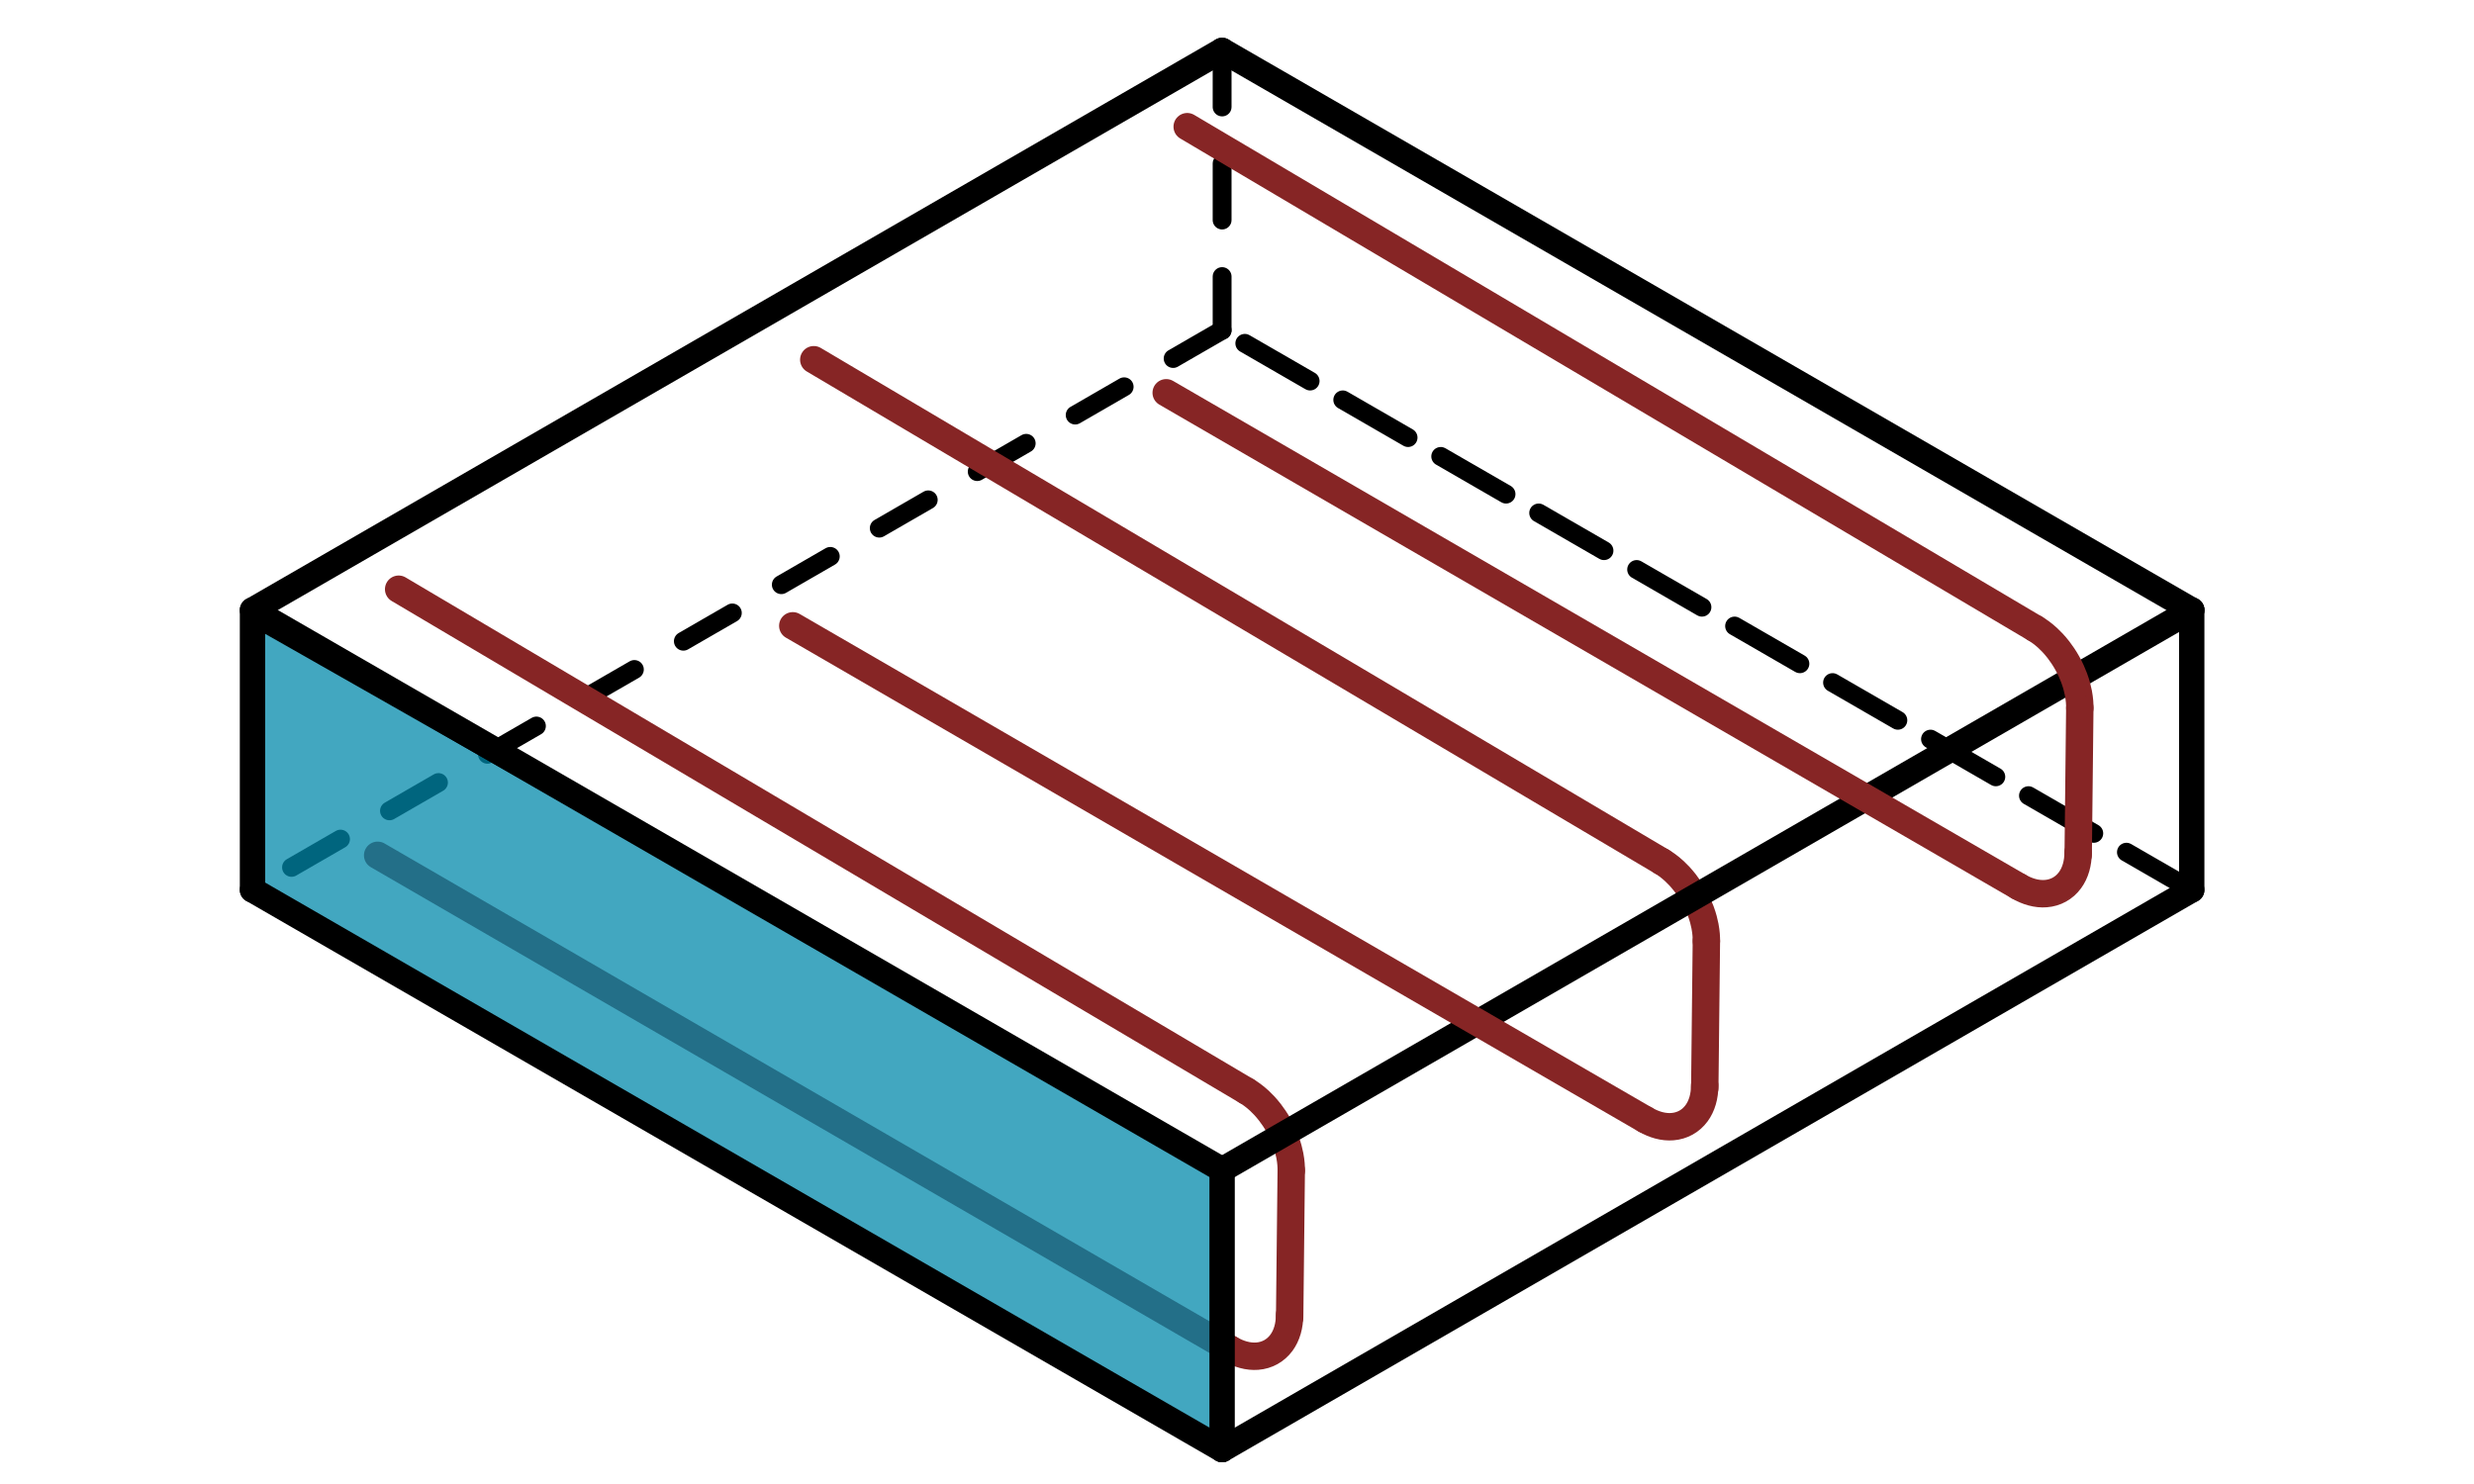
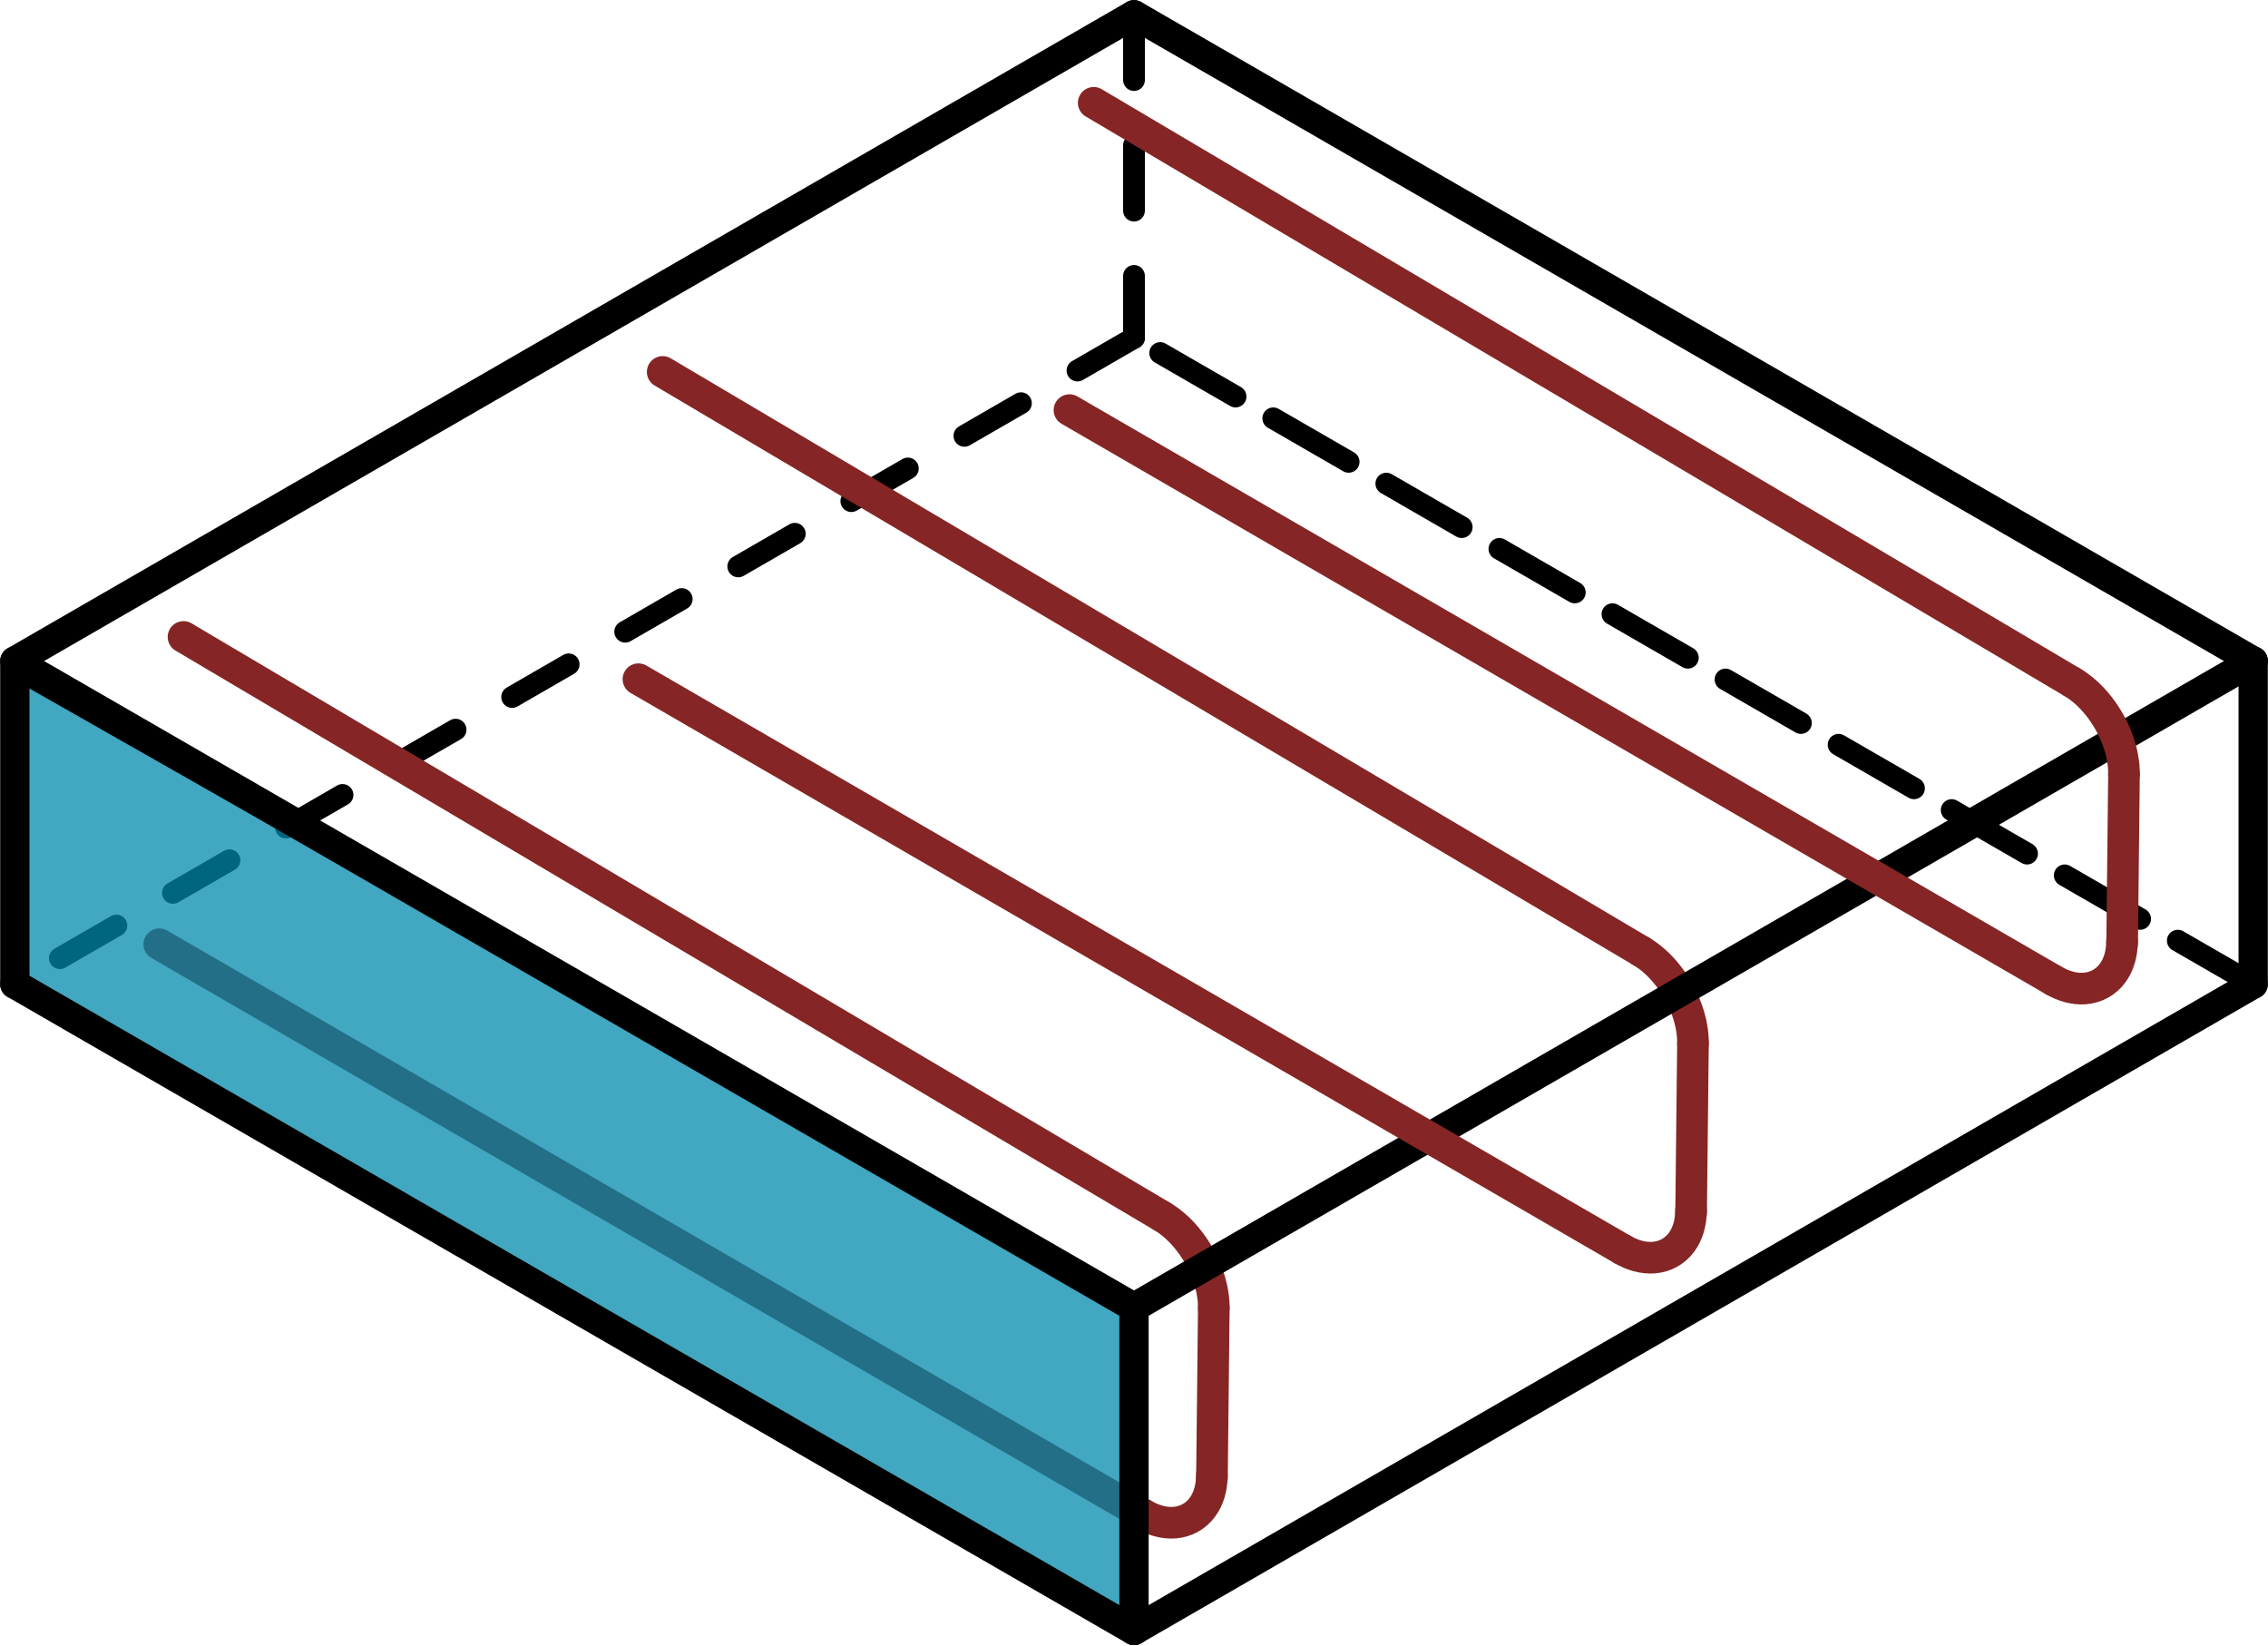
- <svg xmlns="http://www.w3.org/2000/svg" xmlns:xlink="http://www.w3.org/1999/xlink" width="200mm" height="120mm" viewBox="0 0 200 120" version="1.1" id="svg2">
+ <svg xmlns="http://www.w3.org/2000/svg" xmlns:xlink="http://www.w3.org/1999/xlink" width="79.375mm" height="57.571mm" viewBox="0 0 79.375 57.571" version="1.1" id="svg2">
  <defs id="defs847">
    <linearGradient x1="649.429" y1="807.466" x2="655.352" y2="485.909" id="defitem29" gradientUnits="userSpaceOnUse">
      <stop style="stop-color:#ffffff;stop-opacity:1;" offset="0" id="stop92" />
      <stop style="stop-color:#ffffff;stop-opacity:0.138;" offset="1" id="stop93" />
    </linearGradient>
    <linearGradient y2="485.909" x2="655.352" y1="807.466" x1="649.429" gradientUnits="userSpaceOnUse" id="linearGradient3448" xlink:href="#defitem29" />
    <radialGradient cx="1049.72" cy="345.56" r="1202.15" fx="1049.72" fy="345.56" id="defitem28" gradientUnits="userSpaceOnUse">
      <stop style="stop-color:#ffffff;stop-opacity:1;" offset="0" id="stop89" />
      <stop style="stop-color:#a8a8a8;stop-opacity:1;" offset="1" id="stop90" />
    </radialGradient>
    <radialGradient r="1202.15" fy="64.845" fx="1089.4" cy="64.845" cx="1092.705" gradientUnits="userSpaceOnUse" id="radialGradient3446" xlink:href="#defitem28" />
    <linearGradient x1="287.5" y1="636.707" x2="980" y2="636.707" id="defitem30" gradientUnits="userSpaceOnUse">
      <stop style="stop-color:#464646;stop-opacity:1;" offset="0" id="stop95" />
      <stop style="stop-color:#c2c2c2;stop-opacity:1;" offset="1" id="stop96" />
    </linearGradient>
    <linearGradient y2="636.707" x2="980" y1="636.707" x1="287.5" gradientTransform="matrix(1,0,0,1.016038,0,-11.73855)" gradientUnits="userSpaceOnUse" id="linearGradient3444" xlink:href="#defitem30" />
    <linearGradient x1="921.091" y1="403.188" x2="985.982" y2="317.447" id="defitem27" gradientUnits="userSpaceOnUse">
      <stop style="stop-color:#7e7e7e;stop-opacity:1;" offset="0" id="stop86" />
      <stop style="stop-color:#e5e5e5;stop-opacity:1;" offset="1" id="stop87" />
    </linearGradient>
    <linearGradient y2="317.447" x2="985.982" y1="403.188" x1="921.091" gradientUnits="userSpaceOnUse" id="linearGradient3442" xlink:href="#defitem27" />
    <linearGradient x1="530.761" y1="346.304" x2="293.37" y2="360.275" id="defitem26" gradientUnits="userSpaceOnUse">
      <stop style="stop-color:#5f5f5f;stop-opacity:1;" offset="0" id="stop83" />
      <stop style="stop-color:#e5e5e5;stop-opacity:1;" offset="1" id="stop84" />
    </linearGradient>
    <linearGradient y2="360.275" x2="293.37" y1="346.304" x1="530.761" gradientUnits="userSpaceOnUse" id="linearGradient3440" xlink:href="#defitem26" />
    <linearGradient x1="164.013" y1="412.919" x2="308.75" y2="337.61" id="defitem25" gradientUnits="userSpaceOnUse">
      <stop style="stop-color:#ffffff;stop-opacity:1;" offset="0" id="stop80" />
      <stop style="stop-color:#bfbfbf;stop-opacity:1;" offset="1" id="stop81" />
    </linearGradient>
    <linearGradient y2="337.61" x2="308.75" y1="412.919" x1="164.013" gradientUnits="userSpaceOnUse" id="linearGradient3438" xlink:href="#defitem25" />
    <linearGradient x1="1094.25" y1="270.854" x2="992.489" y2="380.472" id="defitem24" gradientUnits="userSpaceOnUse">
      <stop style="stop-color:#6a6a6a;stop-opacity:1;" offset="0" id="stop77" />
      <stop style="stop-color:#e6e6e6;stop-opacity:1;" offset="1" id="stop78" />
    </linearGradient>
    <linearGradient y2="380.472" x2="992.489" y1="270.854" x1="1094.25" gradientUnits="userSpaceOnUse" id="linearGradient3436" xlink:href="#defitem24" />
    <linearGradient x1="1170.91" y1="476.465" x2="1049.84" y2="549.378" id="defitem23" gradientUnits="userSpaceOnUse">
      <stop style="stop-color:#5f5f5f;stop-opacity:1;" offset="0" id="stop74" />
      <stop style="stop-color:#ebebeb;stop-opacity:1;" offset="1" id="stop75" />
    </linearGradient>
    <linearGradient y2="549.378" x2="1049.84" y1="476.465" x1="1170.91" gradientUnits="userSpaceOnUse" id="linearGradient3434" xlink:href="#defitem23" />
    <linearGradient x1="783.716" y1="105.486" x2="576.149" y2="313.276" id="defitem22" gradientUnits="userSpaceOnUse">
      <stop style="stop-color:#5a5a5a;stop-opacity:1;" offset="0" id="stop71" />
      <stop style="stop-color:#c7c7c7;stop-opacity:1;" offset="1" id="stop72" />
    </linearGradient>
    <linearGradient y2="313.276" x2="576.149" y1="105.486" x1="783.716" gradientUnits="userSpaceOnUse" id="linearGradient3432" xlink:href="#defitem22" />
    <linearGradient x1="280.044" y1="418.698" x2="128.055" y2="484.716" id="defitem21" gradientUnits="userSpaceOnUse">
      <stop style="stop-color:#666666;stop-opacity:1;" offset="0" id="stop68" />
      <stop style="stop-color:#d8d8d8;stop-opacity:1;" offset="1" id="stop69" />
    </linearGradient>
    <linearGradient y2="484.716" x2="128.055" y1="418.698" x1="280.044" gradientUnits="userSpaceOnUse" id="linearGradient3430" xlink:href="#defitem21" />
    <linearGradient x1="129.687" y1="636.954" x2="220" y2="584.41" id="defitem20" gradientUnits="userSpaceOnUse">
      <stop style="stop-color:#ffffff;stop-opacity:1;" offset="0" id="stop65" />
      <stop style="stop-color:#bbbbbb;stop-opacity:1;" offset="1" id="stop66" />
    </linearGradient>
    <linearGradient y2="584.41" x2="220" y1="636.954" x1="129.687" gradientUnits="userSpaceOnUse" id="linearGradient3428" xlink:href="#defitem20" />
    <linearGradient x1="1048.72" y1="629.028" x2="1127.98" y2="583.753" id="defitem19" gradientUnits="userSpaceOnUse">
      <stop style="stop-color:#5e5e5e;stop-opacity:1;" offset="0" id="stop62" />
      <stop style="stop-color:#ededed;stop-opacity:1;" offset="1" id="stop63" />
    </linearGradient>
    <linearGradient y2="583.753" x2="1127.98" y1="629.028" x1="1048.72" gradientUnits="userSpaceOnUse" id="linearGradient3426" xlink:href="#defitem19" />
    <linearGradient x1="370.022" y1="387.273" x2="581.324" y2="291.977" id="defitem18" gradientUnits="userSpaceOnUse">
      <stop style="stop-color:#636363;stop-opacity:1;" offset="0" id="stop59" />
      <stop style="stop-color:#d6d6d6;stop-opacity:1;" offset="1" id="stop60" />
    </linearGradient>
    <linearGradient y2="291.977" x2="581.324" y1="387.273" x1="370.022" gradientUnits="userSpaceOnUse" id="linearGradient3424" xlink:href="#defitem18" />
    <linearGradient x1="732.156" y1="351.939" x2="909.594" y2="351.939" id="defitem17" gradientUnits="userSpaceOnUse">
      <stop style="stop-color:#676767;stop-opacity:1;" offset="0" id="stop56" />
      <stop style="stop-color:#d3d3d3;stop-opacity:1;" offset="1" id="stop57" />
    </linearGradient>
    <linearGradient y2="351.939" x2="909.594" y1="351.939" x1="732.156" gradientUnits="userSpaceOnUse" id="linearGradient3422" xlink:href="#defitem17" />
    <linearGradient x1="1014.43" y1="494.713" x2="1073.01" y2="494.713" id="defitem16" gradientUnits="userSpaceOnUse">
      <stop style="stop-color:#666666;stop-opacity:1;" offset="0" id="stop53" />
      <stop style="stop-color:#dcdcdc;stop-opacity:1;" offset="1" id="stop54" />
    </linearGradient>
    <linearGradient y2="494.713" x2="1073.01" y1="494.713" x1="1014.43" gradientUnits="userSpaceOnUse" id="linearGradient3420" xlink:href="#defitem16" />
    <linearGradient x1="272.592" y1="452.388" x2="193.277" y2="516.37" id="defitem15" gradientUnits="userSpaceOnUse">
      <stop style="stop-color:#6e6e6e;stop-opacity:1;" offset="0" id="stop50" />
      <stop style="stop-color:#d8d8d8;stop-opacity:1;" offset="1" id="stop51" />
    </linearGradient>
    <linearGradient y2="516.37" x2="193.277" y1="452.388" x1="272.592" gradientUnits="userSpaceOnUse" id="linearGradient3418" xlink:href="#defitem15" />
    <radialGradient cx="1037.22" cy="211.088" r="1164.28" fx="1037.22" fy="211.088" id="defitem14" gradientUnits="userSpaceOnUse">
      <stop style="stop-color:#ffffff;stop-opacity:1;" offset="0" id="stop47" />
      <stop style="stop-color:#aaaaaa;stop-opacity:1;" offset="1" id="stop48" />
    </radialGradient>
    <radialGradient r="1164.28" fy="211.088" fx="1037.22" cy="211.088" cx="1037.22" gradientUnits="userSpaceOnUse" id="radialGradient3416" xlink:href="#defitem14" />
    <linearGradient x1="342.65" y1="732.129" x2="379.241" y2="686.83" id="defitem13" gradientUnits="userSpaceOnUse">
      <stop style="stop-color:#ffffff;stop-opacity:1;" offset="0" id="stop44" />
      <stop style="stop-color:#989898;stop-opacity:1;" offset="1" id="stop45" />
    </linearGradient>
    <linearGradient y2="686.83" x2="379.241" y1="732.129" x1="342.65" gradientUnits="userSpaceOnUse" id="linearGradient3414" xlink:href="#defitem13" />
    <radialGradient cx="632.781" cy="484.409" r="540.279" fx="632.781" fy="484.409" id="defitem12" gradientUnits="userSpaceOnUse">
      <stop style="stop-color:#ffffff;stop-opacity:1;" offset="0" id="stop41" />
      <stop style="stop-color:#ededed;stop-opacity:1;" offset="1" id="stop42" />
    </radialGradient>
    <radialGradient r="540.279" fy="484.409" fx="632.781" cy="484.409" cx="632.781" gradientUnits="userSpaceOnUse" id="radialGradient3412" xlink:href="#defitem12" />
    <linearGradient id="linearGradient3682">
      <stop id="stop3684" offset="0" style="stop-color:#ff6d0f;stop-opacity:1;" />
      <stop id="stop3686" offset="1" style="stop-color:#ff1000;stop-opacity:1;" />
    </linearGradient>
    <linearGradient id="linearGradient3864">
      <stop style="stop-color:#71b2f8;stop-opacity:1;" offset="0" id="stop3866" />
      <stop style="stop-color:#002795;stop-opacity:1;" offset="1" id="stop3868" />
    </linearGradient>
  </defs>
-   <g id="g4" style="fill:none;stroke:#000000;stroke-width:0.35;stroke-linecap:butt;stroke-linejoin:miter" transform="matrix(1.10758,0,0,1.10758,-13.93848,-201.3762)" />
-   <g id="g452" style="fill:none;stroke:#000000;stroke-width:0.13;stroke-linecap:butt;stroke-linejoin:miter" transform="matrix(1.10758,0,0,1.10758,-13.93848,-201.3762)" />
-   <g id="Ortho_-1_-1" transform="matrix(0.05542611,0.09600082,-0.09600082,0.05542611,137.9889,83.27312)">
-     <path d="m 27.869,417.564 c 3.247,-1.867 6.053,-3.997 8.348,-6.27 2.656,-2.628 4.63,-5.435 5.987,-8.275 1.582,-3.316 2.352,-6.677 2.415,-10.032 0.058,-3.389 -0.603,-6.787 -2.079,-10.147 -1.277,-2.901 -3.183,-5.777 -5.795,-8.482 -2.373,-2.46 -5.332,-4.766 -8.8,-6.774" id="path567-18-3-62-9" style="fill:none;stroke:#862525;stroke-width:19.983;stroke-linecap:round;stroke-linejoin:miter;stroke-miterlimit:4;stroke-dasharray:none;stroke-dashoffset:0;stroke-opacity:1" />
-     <path id="path561-6-6-5-1" d="M -594.934,775.87 27.869,417.564" style="fill:none;stroke:#862525;stroke-width:19.983;stroke-linecap:round;stroke-linejoin:miter;stroke-miterlimit:4;stroke-dasharray:none;stroke-dashoffset:0;stroke-opacity:1" />
-     <path style="fill:none;stroke:#862525;stroke-width:19.983;stroke-linecap:round;stroke-linejoin:miter;stroke-miterlimit:4;stroke-dasharray:none;stroke-dashoffset:0;stroke-opacity:1" id="path557-2-3-2" d="m -62.669,313.848 c -1.184,-0.702 -2.533,-1.433 -4.141,-2.195 -1.613,-0.764 -3.484,-1.559 -5.835,-2.379 -1.376,-0.478 -2.921,-0.962 -4.73,-1.442 -1.812,-0.479 -3.888,-0.955 -6.401,-1.381 -1.591,-0.267 -3.358,-0.516 -5.34,-0.707 -1.974,-0.192 -4.165,-0.326 -6.407,-0.358 -2.179,-0.035 -4.346,0.028 -6.316,0.156 -1.979,0.127 -3.76,0.32 -5.365,0.537 -2.522,0.344 -4.617,0.753 -6.447,1.172 -1.829,0.422 -3.393,0.855 -4.789,1.288 -2.593,0.807 -4.623,1.604 -6.361,2.37 -1.732,0.767 -3.173,1.503 -4.431,2.213" />
-     <path style="fill:none;stroke:#862525;stroke-width:19.983;stroke-linecap:round;stroke-linejoin:miter;stroke-miterlimit:4;stroke-dasharray:none;stroke-dashoffset:0;stroke-opacity:1" id="path557-2-3-0" d="m -56.283,-32.038 c -1.184,-0.702 -2.533,-1.433 -4.141,-2.195 -1.613,-0.764 -3.484,-1.559 -5.835,-2.379 -1.376,-0.478 -2.921,-0.962 -4.73,-1.442 -1.812,-0.479 -3.888,-0.955 -6.401,-1.381 -1.591,-0.267 -3.358,-0.516 -5.34,-0.707 -1.974,-0.192 -4.165,-0.326 -6.407,-0.358 -2.179,-0.035 -4.346,0.028 -6.316,0.156 -1.979,0.127 -3.76,0.32 -5.365,0.537 -2.522,0.344 -4.617,0.753 -6.447,1.172 -1.829,0.422 -3.393,0.855 -4.789,1.288 -2.593,0.807 -4.623,1.604 -6.361,2.37 -1.732,0.767 -3.173,1.503 -4.431,2.213" />
-     <g transform="scale(1,-1)" id="g483" style="fill:none;stroke:#000000;stroke-width:12.5;stroke-linecap:butt;stroke-linejoin:miter;stroke-dasharray:0.2, 0.1">
-       <path id="path485" d="M 88.388,357.217 -618.718,-51.031" style="stroke-width:13.748;stroke-linecap:round;stroke-miterlimit:4;stroke-dasharray:54.992,27.496;stroke-dashoffset:0" />
-       <path id="path487" d="M -795.495,51.031 -618.718,-51.031" style="stroke-width:13.748;stroke-linecap:round;stroke-miterlimit:4;stroke-dasharray:41.244,41.244;stroke-dashoffset:0" />
-       <path id="path489" d="m -618.718,-51.031 0,-816.497" style="stroke-width:13.748;stroke-linecap:round;stroke-miterlimit:4;stroke-dasharray:41.244,41.244;stroke-dashoffset:0" />
+   <g id="g4" style="fill:none;stroke:#000000;stroke-width:0.35;stroke-linecap:butt;stroke-linejoin:miter" transform="matrix(1.10758,0,0,1.10758,-33.31314,-262.0594)" />
+   <g id="g452" style="fill:none;stroke:#000000;stroke-width:0.13;stroke-linecap:butt;stroke-linejoin:miter" transform="matrix(1.10758,0,0,1.10758,-33.31314,-262.0594)" />
+   <g id="Ortho_-1_-1" transform="matrix(0.05542611,0.09600082,-0.09600082,0.05542611,118.6143,22.58985)">
+     <g id="g4133" transform="matrix(0.4997036,0,0,0.4997036,-130.9395,542.5456)">
+       <path style="fill:none;stroke:#862525;stroke-width:19.983;stroke-linecap:round;stroke-linejoin:miter;stroke-miterlimit:4;stroke-dasharray:none;stroke-dashoffset:0;stroke-opacity:1" id="path567-18-3-62-9" d="m 27.869,417.564 c 3.247,-1.867 6.053,-3.997 8.348,-6.27 2.656,-2.628 4.63,-5.435 5.987,-8.275 1.582,-3.316 2.352,-6.677 2.415,-10.032 0.058,-3.389 -0.603,-6.787 -2.079,-10.147 -1.277,-2.901 -3.183,-5.777 -5.795,-8.482 -2.373,-2.46 -5.332,-4.766 -8.8,-6.774" />
+       <path style="fill:none;stroke:#862525;stroke-width:19.983;stroke-linecap:round;stroke-linejoin:miter;stroke-miterlimit:4;stroke-dasharray:none;stroke-dashoffset:0;stroke-opacity:1" d="M -594.934,775.87 27.869,417.564" id="path561-6-6-5-1" />
+       <path d="m -62.669,313.848 c -1.184,-0.702 -2.533,-1.433 -4.141,-2.195 -1.613,-0.764 -3.484,-1.559 -5.835,-2.379 -1.376,-0.478 -2.921,-0.962 -4.73,-1.442 -1.812,-0.479 -3.888,-0.955 -6.401,-1.381 -1.591,-0.267 -3.358,-0.516 -5.34,-0.707 -1.974,-0.192 -4.165,-0.326 -6.407,-0.358 -2.179,-0.035 -4.346,0.028 -6.316,0.156 -1.979,0.127 -3.76,0.32 -5.365,0.537 -2.522,0.344 -4.617,0.753 -6.447,1.172 -1.829,0.422 -3.393,0.855 -4.789,1.288 -2.593,0.807 -4.623,1.604 -6.361,2.37 -1.732,0.767 -3.173,1.503 -4.431,2.213" id="path557-2-3-2" style="fill:none;stroke:#862525;stroke-width:19.983;stroke-linecap:round;stroke-linejoin:miter;stroke-miterlimit:4;stroke-dasharray:none;stroke-dashoffset:0;stroke-opacity:1" />
+       <path d="m -56.283,-32.038 c -1.184,-0.702 -2.533,-1.433 -4.141,-2.195 -1.613,-0.764 -3.484,-1.559 -5.835,-2.379 -1.376,-0.478 -2.921,-0.962 -4.73,-1.442 -1.812,-0.479 -3.888,-0.955 -6.401,-1.381 -1.591,-0.267 -3.358,-0.516 -5.34,-0.707 -1.974,-0.192 -4.165,-0.326 -6.407,-0.358 -2.179,-0.035 -4.346,0.028 -6.316,0.156 -1.979,0.127 -3.76,0.32 -5.365,0.537 -2.522,0.344 -4.617,0.753 -6.447,1.172 -1.829,0.422 -3.393,0.855 -4.789,1.288 -2.593,0.807 -4.623,1.604 -6.361,2.37 -1.732,0.767 -3.173,1.503 -4.431,2.213" id="path557-2-3-0" style="fill:none;stroke:#862525;stroke-width:19.983;stroke-linecap:round;stroke-linejoin:miter;stroke-miterlimit:4;stroke-dasharray:none;stroke-dashoffset:0;stroke-opacity:1" />
+       <g style="fill:none;stroke:#000000;stroke-width:12.5;stroke-linecap:butt;stroke-linejoin:miter;stroke-dasharray:0.2, 0.1" id="g483" transform="scale(1,-1)">
+         <path style="stroke-width:13.748;stroke-linecap:round;stroke-miterlimit:4;stroke-dasharray:54.992, 27.496;stroke-dashoffset:0" d="M 88.388,357.217 -618.718,-51.031" id="path485" />
+         <path style="stroke-width:13.748;stroke-linecap:round;stroke-miterlimit:4;stroke-dasharray:41.244, 41.244;stroke-dashoffset:0" d="M -795.495,51.031 -618.718,-51.031" id="path487" />
+         <path style="stroke-width:13.748;stroke-linecap:round;stroke-miterlimit:4;stroke-dasharray:41.244, 41.244;stroke-dashoffset:0" d="M -618.718,-51.031 V -867.528" id="path489" />
+       </g>
+       <g style="fill:none;stroke:#000000;stroke-width:12.5;stroke-linecap:butt;stroke-linejoin:miter;stroke-dasharray:0.02, 0.1" id="g551" transform="scale(1,-1)" />
+       <path id="path5114" d="m -779.149,766.7 161.241,92.332 701.71,-399.711 -171.468,-97.963 z" style="fill:#0088aa;fill-opacity:0.742;fill-rule:evenodd;stroke:#000000;stroke-width:2.352px;stroke-linecap:butt;stroke-linejoin:miter;stroke-opacity:1" />
+       <g style="fill:none;stroke:#000000;stroke-width:12.5;stroke-linecap:butt;stroke-linejoin:miter" id="g655" transform="scale(1,-1)">
+         <path style="stroke-width:18.494;stroke-linecap:round;stroke-miterlimit:4;stroke-dasharray:none;stroke-dashoffset:0" d="M 88.388,-459.279 -618.718,-867.528" id="path657" />
+         <path style="stroke-width:18.494;stroke-miterlimit:4;stroke-dasharray:none;stroke-dashoffset:0" d="M -88.388,-357.217 -690.048,-704.586 -723.77,-724.055 -795.495,-765.466" id="path659" />
+         <path style="stroke-width:18.494;stroke-linecap:round;stroke-miterlimit:4;stroke-dasharray:none;stroke-dashoffset:0" d="M 88.388,-459.279 -88.388,-357.217" id="path661" />
+         <path style="stroke-width:18.494;stroke-linecap:round;stroke-miterlimit:4;stroke-dasharray:none;stroke-dashoffset:0" d="m -618.718,-867.528 -176.777,102.062" id="path663" />
+         <path style="stroke-width:18.494;stroke-linecap:round;stroke-miterlimit:4;stroke-dasharray:none;stroke-dashoffset:0" d="M -88.388,459.279 -795.495,51.031" id="path665" />
+         <path style="stroke-width:18.494;stroke-linecap:round;stroke-miterlimit:4;stroke-dasharray:none;stroke-dashoffset:0" d="m -795.495,-765.466 c 0,272.166 0,544.331 0,816.497" id="7" />
+         <path style="stroke-width:18.494;stroke-linecap:round;stroke-miterlimit:4;stroke-dasharray:none;stroke-dashoffset:0" d="M -88.388,459.279 88.388,357.217" id="path670" />
+         <path style="stroke-width:18.494;stroke-linecap:round;stroke-miterlimit:4;stroke-dasharray:none;stroke-dashoffset:0" d="M 88.388,357.217 V -459.279" id="path673" />
+         <path style="stroke-width:18.494;stroke-linecap:round;stroke-miterlimit:4;stroke-dasharray:none;stroke-dashoffset:0" d="M -88.388,-357.217 V 459.279" id="path667" />
+       </g>
+       <path transform="matrix(1.175926,-2.036763,2.036763,1.175926,-1884.176,837.091)" id="path5096" d="M 426.439,536.603 C 314.951,472.27 297.152,461.792 294.407,458.883 l -3.173,-3.363 5.486,-3.136 c 4.443,-2.54 5.486,-3.433 5.486,-4.699 0,-0.95 -0.444,-1.648 -1.132,-1.78 -1.092,-0.21 -10.345,4.745 -11.166,5.979 -0.221,0.333 -0.965,-0.682 -1.652,-2.256 -1.12,-2.565 -1.27,-4.973 -1.45,-23.182 -0.11,-11.176 -0.045,-20.32 0.146,-20.32 0.19,0 9.443,5.245 20.56,11.657 14.243,8.213 20.007,11.864 19.514,12.357 -1.051,1.051 -0.843,3.066 0.364,3.53 0.586,0.225 1.872,-0.068 2.859,-0.651 l 1.794,-1.06 111.792,64.543 111.792,64.543 v 24.967 c 0,13.732 -0.074,24.963 -0.165,24.958 -0.091,-0.005 -58.152,-33.47 -129.024,-74.366 z M 315.819,441.4 c 4.295,-2.477 5.254,-3.317 5.091,-4.46 -0.118,-0.826 -0.747,-1.477 -1.523,-1.575 -1.976,-0.25 -11.564,5.569 -11.564,7.018 0,2.929 1.545,2.739 7.996,-0.982 z" style="opacity:0.712;fill:#483737;fill-opacity:0;stroke:none;stroke-width:3.543;stroke-linecap:round;stroke-linejoin:round;stroke-miterlimit:4;stroke-dasharray:10.63, 10.63;stroke-dashoffset:0;stroke-opacity:1" />
+       <path transform="matrix(1.175926,-2.036763,2.036763,1.175926,-1884.176,837.091)" id="path5098" d="M 426.439,536.603 C 314.951,472.27 297.152,461.792 294.407,458.883 l -3.173,-3.363 5.486,-3.136 c 4.443,-2.54 5.486,-3.433 5.486,-4.699 0,-0.95 -0.444,-1.648 -1.132,-1.78 -1.092,-0.21 -10.345,4.745 -11.166,5.979 -0.221,0.333 -0.965,-0.682 -1.652,-2.256 -1.12,-2.565 -1.27,-4.973 -1.45,-23.182 -0.11,-11.176 -0.045,-20.32 0.146,-20.32 0.19,0 9.443,5.245 20.56,11.657 14.243,8.213 20.007,11.864 19.514,12.357 -1.051,1.051 -0.843,3.066 0.364,3.53 0.586,0.225 1.872,-0.068 2.859,-0.651 l 1.794,-1.06 111.792,64.543 111.792,64.543 v 24.967 c 0,13.732 -0.074,24.963 -0.165,24.958 -0.091,-0.005 -58.152,-33.47 -129.024,-74.366 z M 315.819,441.4 c 4.295,-2.477 5.254,-3.317 5.091,-4.46 -0.118,-0.826 -0.747,-1.477 -1.523,-1.575 -1.976,-0.25 -11.564,5.569 -11.564,7.018 0,2.929 1.545,2.739 7.996,-0.982 z" style="opacity:0.712;fill:#483737;fill-opacity:0;stroke:none;stroke-width:3.543;stroke-linecap:round;stroke-linejoin:round;stroke-miterlimit:4;stroke-dasharray:10.63, 10.63;stroke-dashoffset:0;stroke-opacity:1" />
+       <path transform="matrix(1.175926,-2.036763,2.036763,1.175926,-1884.176,837.091)" id="path5100" d="M 426.439,536.603 C 314.951,472.27 297.152,461.792 294.407,458.883 l -3.173,-3.363 5.486,-3.136 c 4.443,-2.54 5.486,-3.433 5.486,-4.699 0,-0.95 -0.444,-1.648 -1.132,-1.78 -1.092,-0.21 -10.345,4.745 -11.166,5.979 -0.221,0.333 -0.965,-0.682 -1.652,-2.256 -1.12,-2.565 -1.27,-4.973 -1.45,-23.182 -0.11,-11.176 -0.045,-20.32 0.146,-20.32 0.19,0 9.443,5.245 20.56,11.657 14.243,8.213 20.007,11.864 19.514,12.357 -1.051,1.051 -0.843,3.066 0.364,3.53 0.586,0.225 1.872,-0.068 2.859,-0.651 l 1.794,-1.06 111.792,64.543 111.792,64.543 v 24.967 c 0,13.732 -0.074,24.963 -0.165,24.958 -0.091,-0.005 -58.152,-33.47 -129.024,-74.366 z M 315.819,441.4 c 4.295,-2.477 5.254,-3.317 5.091,-4.46 -0.118,-0.826 -0.747,-1.477 -1.523,-1.575 -1.976,-0.25 -11.564,5.569 -11.564,7.018 0,2.929 1.545,2.739 7.996,-0.982 z" style="opacity:0.712;fill:#483737;fill-opacity:0;stroke:none;stroke-width:3.543;stroke-linecap:round;stroke-linejoin:round;stroke-miterlimit:4;stroke-dasharray:10.63, 10.63;stroke-dashoffset:0;stroke-opacity:1" />
+       <path transform="matrix(1.175926,-2.036763,2.036763,1.175926,-1884.176,837.091)" id="path5102" d="M 426.439,536.603 C 314.951,472.27 297.152,461.792 294.407,458.883 l -3.173,-3.363 5.486,-3.136 c 4.443,-2.54 5.486,-3.433 5.486,-4.699 0,-0.95 -0.444,-1.648 -1.132,-1.78 -1.092,-0.21 -10.345,4.745 -11.166,5.979 -0.221,0.333 -0.965,-0.682 -1.652,-2.256 -1.12,-2.565 -1.27,-4.973 -1.45,-23.182 -0.11,-11.176 -0.045,-20.32 0.146,-20.32 0.19,0 9.443,5.245 20.56,11.657 14.243,8.213 20.007,11.864 19.514,12.357 -1.051,1.051 -0.843,3.066 0.364,3.53 0.586,0.225 1.872,-0.068 2.859,-0.651 l 1.794,-1.06 111.792,64.543 111.792,64.543 v 24.967 c 0,13.732 -0.074,24.963 -0.165,24.958 -0.091,-0.005 -58.152,-33.47 -129.024,-74.366 z M 315.819,441.4 c 4.295,-2.477 5.254,-3.317 5.091,-4.46 -0.118,-0.826 -0.747,-1.477 -1.523,-1.575 -1.976,-0.25 -11.564,5.569 -11.564,7.018 0,2.929 1.545,2.739 7.996,-0.982 z" style="opacity:0.712;fill:#483737;fill-opacity:0;stroke:none;stroke-width:3.543;stroke-linecap:round;stroke-linejoin:round;stroke-miterlimit:4;stroke-dasharray:10.63, 10.63;stroke-dashoffset:0;stroke-opacity:1" />
+       <path transform="matrix(1.175926,-2.036763,2.036763,1.175926,-1884.176,837.091)" id="path5104" d="m 409.067,556.311 c -119.328,-68.894 -145.99,-84.533 -144.922,-85.01 1.796,-0.802 2.294,-2.434 1.104,-3.624 -0.799,-0.799 -1.316,-0.843 -2.668,-0.227 l -1.676,0.764 v -38.72 -38.72 l 1.487,0.945 c 0.818,0.52 5.278,3.118 9.912,5.774 l 8.425,4.829 v 20.926 c 0,23.132 0.286,25.395 4.139,32.715 4.658,8.848 -2.496,4.423 139.919,86.554 71.781,41.397 130.593,75.328 130.692,75.404 0.1,0.076 0.1,5.24 0,11.476 l -0.181,11.339 z M 278.856,462.736 c 3.884,-2.294 4.847,-3.178 4.847,-4.451 0,-2.431 -1.633,-2.262 -6.768,0.698 -5.32,3.067 -6.31,4.025 -5.728,5.541 0.653,1.703 2.45,1.283 7.649,-1.788 z" style="opacity:0.712;fill:#483737;fill-opacity:0;stroke:none;stroke-width:3.543;stroke-linecap:round;stroke-linejoin:round;stroke-miterlimit:4;stroke-dasharray:10.63, 10.63;stroke-dashoffset:0;stroke-opacity:1" />
+       <g id="g4313">
+         <path id="path561-6-6-5" d="M -599.602,109.15 23.2,-249.156" style="fill:none;stroke:#862525;stroke-width:19.983;stroke-linecap:round;stroke-linejoin:miter;stroke-miterlimit:4;stroke-dasharray:none;stroke-dashoffset:0;stroke-opacity:1" />
+         <path style="fill:none;stroke:#862525;stroke-width:19.983;stroke-linecap:round;stroke-linejoin:miter;stroke-miterlimit:4;stroke-dasharray:none;stroke-dashoffset:0;stroke-opacity:1" id="path557-2-3" d="m -67.338,-352.871 c -1.184,-0.702 -2.533,-1.433 -4.141,-2.195 -1.613,-0.764 -3.484,-1.559 -5.835,-2.379 -1.376,-0.478 -2.921,-0.962 -4.73,-1.442 -1.812,-0.479 -3.888,-0.955 -6.401,-1.381 -1.591,-0.267 -3.358,-0.516 -5.34,-0.707 -1.974,-0.192 -4.165,-0.326 -6.407,-0.358 -2.179,-0.035 -4.346,0.028 -6.316,0.156 -1.979,0.127 -3.76,0.32 -5.365,0.537 -2.522,0.344 -4.617,0.753 -6.447,1.172 -1.829,0.422 -3.393,0.855 -4.789,1.288 -2.593,0.807 -4.623,1.604 -6.361,2.37 -1.732,0.767 -3.173,1.503 -4.431,2.213" />
+         <path style="fill:none;stroke:#862525;stroke-width:19.983;stroke-linecap:round;stroke-linejoin:miter;stroke-miterlimit:4;stroke-dasharray:none;stroke-dashoffset:0;stroke-opacity:1" d="M -133.903,-353.599 -760.045,-1.162" id="path561-6-67" />
+         <path style="fill:none;stroke:#862525;stroke-width:19.983;stroke-linecap:round;stroke-linejoin:miter;stroke-miterlimit:4;stroke-dasharray:none;stroke-dashoffset:0;stroke-opacity:1" d="m 24.769,-298.343 -92.106,-54.528" id="path553-6-5" />
+         <path d="m 23.2,-249.156 c 3.247,-1.867 6.053,-3.997 8.348,-6.27 2.656,-2.628 4.63,-5.435 5.987,-8.275 1.582,-3.316 2.352,-6.677 2.415,-10.032 0.058,-3.389 -0.603,-6.787 -2.079,-10.147 -1.277,-2.901 -3.183,-5.777 -5.795,-8.482 -2.373,-2.46 -5.332,-4.766 -8.8,-6.774" id="path567-18-3-62" style="fill:none;stroke:#862525;stroke-width:19.983;stroke-linecap:round;stroke-linejoin:miter;stroke-miterlimit:4;stroke-dasharray:none;stroke-dashoffset:0;stroke-opacity:1" />
+       </g>
+       <path id="path561-6-67-7" d="M -129.234,313.121 -755.377,665.558" style="fill:none;stroke:#862525;stroke-width:19.983;stroke-linecap:round;stroke-linejoin:miter;stroke-miterlimit:4;stroke-dasharray:none;stroke-dashoffset:0;stroke-opacity:1" />
+       <path id="path553-6-5-0" d="M 29.437,368.376 -62.669,313.848" style="fill:none;stroke:#862525;stroke-width:19.983;stroke-linecap:round;stroke-linejoin:miter;stroke-miterlimit:4;stroke-dasharray:none;stroke-dashoffset:0;stroke-opacity:1" />
+       <path style="fill:none;stroke:#862525;stroke-width:19.983;stroke-linecap:round;stroke-linejoin:miter;stroke-miterlimit:4;stroke-dasharray:none;stroke-dashoffset:0;stroke-opacity:1" d="M -588.548,429.984 34.255,71.678" id="path561-6-6-5-6" />
+       <path id="path561-6-67-6" d="M -122.848,-32.765 -748.991,319.672" style="fill:none;stroke:#862525;stroke-width:19.983;stroke-linecap:round;stroke-linejoin:miter;stroke-miterlimit:4;stroke-dasharray:none;stroke-dashoffset:0;stroke-opacity:1" />
+       <path id="path553-6-5-2" d="M 35.823,22.491 -56.283,-32.038" style="fill:none;stroke:#862525;stroke-width:19.983;stroke-linecap:round;stroke-linejoin:miter;stroke-miterlimit:4;stroke-dasharray:none;stroke-dashoffset:0;stroke-opacity:1" />
+       <path style="fill:none;stroke:#862525;stroke-width:19.983;stroke-linecap:round;stroke-linejoin:miter;stroke-miterlimit:4;stroke-dasharray:none;stroke-dashoffset:0;stroke-opacity:1" id="path567-18-3-62-6" d="m 34.255,71.678 c 3.247,-1.867 6.053,-3.997 8.348,-6.27 2.656,-2.628 4.63,-5.435 5.987,-8.275 1.582,-3.316 2.352,-6.677 2.415,-10.032 0.058,-3.389 -0.603,-6.787 -2.079,-10.147 -1.277,-2.901 -3.183,-5.777 -5.795,-8.482 -2.373,-2.46 -5.332,-4.766 -8.8,-6.774" />
    </g>
-     <g transform="scale(1,-1)" id="g551" style="fill:none;stroke:#000000;stroke-width:12.5;stroke-linecap:butt;stroke-linejoin:miter;stroke-dasharray:0.02, 0.1" />
-     <path style="fill:#0088aa;fill-opacity:0.742;fill-rule:evenodd;stroke:#000000;stroke-width:2.352px;stroke-linecap:butt;stroke-linejoin:miter;stroke-opacity:1" d="m -779.149,766.7 161.241,92.332 701.71,-399.711 -171.468,-97.963 z" id="path5114" />
-     <g transform="scale(1,-1)" id="g655" style="fill:none;stroke:#000000;stroke-width:12.5;stroke-linecap:butt;stroke-linejoin:miter">
-       <path id="path657" d="M 88.388,-459.279 -618.718,-867.528" style="stroke-width:18.494;stroke-linecap:round;stroke-miterlimit:4;stroke-dasharray:none;stroke-dashoffset:0" />
-       <path id="path659" d="M -88.388,-357.217 -690.048,-704.586 -723.77,-724.055 -795.495,-765.466" style="stroke-width:18.494;stroke-miterlimit:4;stroke-dasharray:none;stroke-dashoffset:0" />
-       <path id="path661" d="M 88.388,-459.279 -88.388,-357.217" style="stroke-width:18.494;stroke-linecap:round;stroke-miterlimit:4;stroke-dasharray:none;stroke-dashoffset:0" />
-       <path id="path663" d="m -618.718,-867.528 -176.777,102.062" style="stroke-width:18.494;stroke-linecap:round;stroke-miterlimit:4;stroke-dasharray:none;stroke-dashoffset:0" />
-       <path id="path665" d="M -88.388,459.279 -795.495,51.031" style="stroke-width:18.494;stroke-linecap:round;stroke-miterlimit:4;stroke-dasharray:none;stroke-dashoffset:0" />
-       <path id="7" d="m -795.495,-765.466 c 0,272.166 0,544.331 0,816.497" style="stroke-width:18.494;stroke-linecap:round;stroke-miterlimit:4;stroke-dasharray:none;stroke-dashoffset:0" />
-       <path id="path670" d="M -88.388,459.279 88.388,357.217" style="stroke-width:18.494;stroke-linecap:round;stroke-miterlimit:4;stroke-dasharray:none;stroke-dashoffset:0" />
-       <path id="path673" d="m 88.388,357.217 0,-816.496" style="stroke-width:18.494;stroke-linecap:round;stroke-miterlimit:4;stroke-dasharray:none;stroke-dashoffset:0" />
-       <path id="path667" d="m -88.388,-357.217 0,816.496" style="stroke-width:18.494;stroke-linecap:round;stroke-miterlimit:4;stroke-dasharray:none;stroke-dashoffset:0" />
-     </g>
-     <path style="opacity:0.712;fill:#483737;fill-opacity:0;stroke:none;stroke-width:3.543;stroke-linecap:round;stroke-linejoin:round;stroke-miterlimit:4;stroke-dasharray:10.63, 10.63;stroke-dashoffset:0;stroke-opacity:1" d="M 426.439,536.603 C 314.951,472.27 297.152,461.792 294.407,458.883 l -3.173,-3.363 5.486,-3.136 c 4.443,-2.54 5.486,-3.433 5.486,-4.699 0,-0.95 -0.444,-1.648 -1.132,-1.78 -1.092,-0.21 -10.345,4.745 -11.166,5.979 -0.221,0.333 -0.965,-0.682 -1.652,-2.256 -1.12,-2.565 -1.27,-4.973 -1.45,-23.182 -0.11,-11.176 -0.045,-20.32 0.146,-20.32 0.19,0 9.443,5.245 20.56,11.657 14.243,8.213 20.007,11.864 19.514,12.357 -1.051,1.051 -0.843,3.066 0.364,3.53 0.586,0.225 1.872,-0.068 2.859,-0.651 l 1.794,-1.06 111.792,64.543 111.792,64.543 0,24.967 c 0,13.732 -0.074,24.963 -0.165,24.958 -0.091,-0.005 -58.152,-33.47 -129.024,-74.366 z M 315.819,441.4 c 4.295,-2.477 5.254,-3.317 5.091,-4.46 -0.118,-0.826 -0.747,-1.477 -1.523,-1.575 -1.976,-0.25 -11.564,5.569 -11.564,7.018 0,2.929 1.545,2.739 7.996,-0.982 z" id="path5096" transform="matrix(1.175926,-2.036763,2.036763,1.175926,-1884.176,837.091)" />
-     <path style="opacity:0.712;fill:#483737;fill-opacity:0;stroke:none;stroke-width:3.543;stroke-linecap:round;stroke-linejoin:round;stroke-miterlimit:4;stroke-dasharray:10.63, 10.63;stroke-dashoffset:0;stroke-opacity:1" d="M 426.439,536.603 C 314.951,472.27 297.152,461.792 294.407,458.883 l -3.173,-3.363 5.486,-3.136 c 4.443,-2.54 5.486,-3.433 5.486,-4.699 0,-0.95 -0.444,-1.648 -1.132,-1.78 -1.092,-0.21 -10.345,4.745 -11.166,5.979 -0.221,0.333 -0.965,-0.682 -1.652,-2.256 -1.12,-2.565 -1.27,-4.973 -1.45,-23.182 -0.11,-11.176 -0.045,-20.32 0.146,-20.32 0.19,0 9.443,5.245 20.56,11.657 14.243,8.213 20.007,11.864 19.514,12.357 -1.051,1.051 -0.843,3.066 0.364,3.53 0.586,0.225 1.872,-0.068 2.859,-0.651 l 1.794,-1.06 111.792,64.543 111.792,64.543 0,24.967 c 0,13.732 -0.074,24.963 -0.165,24.958 -0.091,-0.005 -58.152,-33.47 -129.024,-74.366 z M 315.819,441.4 c 4.295,-2.477 5.254,-3.317 5.091,-4.46 -0.118,-0.826 -0.747,-1.477 -1.523,-1.575 -1.976,-0.25 -11.564,5.569 -11.564,7.018 0,2.929 1.545,2.739 7.996,-0.982 z" id="path5098" transform="matrix(1.175926,-2.036763,2.036763,1.175926,-1884.176,837.091)" />
-     <path style="opacity:0.712;fill:#483737;fill-opacity:0;stroke:none;stroke-width:3.543;stroke-linecap:round;stroke-linejoin:round;stroke-miterlimit:4;stroke-dasharray:10.63, 10.63;stroke-dashoffset:0;stroke-opacity:1" d="M 426.439,536.603 C 314.951,472.27 297.152,461.792 294.407,458.883 l -3.173,-3.363 5.486,-3.136 c 4.443,-2.54 5.486,-3.433 5.486,-4.699 0,-0.95 -0.444,-1.648 -1.132,-1.78 -1.092,-0.21 -10.345,4.745 -11.166,5.979 -0.221,0.333 -0.965,-0.682 -1.652,-2.256 -1.12,-2.565 -1.27,-4.973 -1.45,-23.182 -0.11,-11.176 -0.045,-20.32 0.146,-20.32 0.19,0 9.443,5.245 20.56,11.657 14.243,8.213 20.007,11.864 19.514,12.357 -1.051,1.051 -0.843,3.066 0.364,3.53 0.586,0.225 1.872,-0.068 2.859,-0.651 l 1.794,-1.06 111.792,64.543 111.792,64.543 0,24.967 c 0,13.732 -0.074,24.963 -0.165,24.958 -0.091,-0.005 -58.152,-33.47 -129.024,-74.366 z M 315.819,441.4 c 4.295,-2.477 5.254,-3.317 5.091,-4.46 -0.118,-0.826 -0.747,-1.477 -1.523,-1.575 -1.976,-0.25 -11.564,5.569 -11.564,7.018 0,2.929 1.545,2.739 7.996,-0.982 z" id="path5100" transform="matrix(1.175926,-2.036763,2.036763,1.175926,-1884.176,837.091)" />
-     <path style="opacity:0.712;fill:#483737;fill-opacity:0;stroke:none;stroke-width:3.543;stroke-linecap:round;stroke-linejoin:round;stroke-miterlimit:4;stroke-dasharray:10.63, 10.63;stroke-dashoffset:0;stroke-opacity:1" d="M 426.439,536.603 C 314.951,472.27 297.152,461.792 294.407,458.883 l -3.173,-3.363 5.486,-3.136 c 4.443,-2.54 5.486,-3.433 5.486,-4.699 0,-0.95 -0.444,-1.648 -1.132,-1.78 -1.092,-0.21 -10.345,4.745 -11.166,5.979 -0.221,0.333 -0.965,-0.682 -1.652,-2.256 -1.12,-2.565 -1.27,-4.973 -1.45,-23.182 -0.11,-11.176 -0.045,-20.32 0.146,-20.32 0.19,0 9.443,5.245 20.56,11.657 14.243,8.213 20.007,11.864 19.514,12.357 -1.051,1.051 -0.843,3.066 0.364,3.53 0.586,0.225 1.872,-0.068 2.859,-0.651 l 1.794,-1.06 111.792,64.543 111.792,64.543 0,24.967 c 0,13.732 -0.074,24.963 -0.165,24.958 -0.091,-0.005 -58.152,-33.47 -129.024,-74.366 z M 315.819,441.4 c 4.295,-2.477 5.254,-3.317 5.091,-4.46 -0.118,-0.826 -0.747,-1.477 -1.523,-1.575 -1.976,-0.25 -11.564,5.569 -11.564,7.018 0,2.929 1.545,2.739 7.996,-0.982 z" id="path5102" transform="matrix(1.175926,-2.036763,2.036763,1.175926,-1884.176,837.091)" />
-     <path style="opacity:0.712;fill:#483737;fill-opacity:0;stroke:none;stroke-width:3.543;stroke-linecap:round;stroke-linejoin:round;stroke-miterlimit:4;stroke-dasharray:10.63, 10.63;stroke-dashoffset:0;stroke-opacity:1" d="m 409.067,556.311 c -119.328,-68.894 -145.99,-84.533 -144.922,-85.01 1.796,-0.802 2.294,-2.434 1.104,-3.624 -0.799,-0.799 -1.316,-0.843 -2.668,-0.227 l -1.676,0.764 0,-38.72 0,-38.72 1.487,0.945 c 0.818,0.52 5.278,3.118 9.912,5.774 l 8.425,4.829 0,20.926 c 0,23.132 0.286,25.395 4.139,32.715 4.658,8.848 -2.496,4.423 139.919,86.554 71.781,41.397 130.593,75.328 130.692,75.404 0.1,0.076 0.1,5.24 0,11.476 l -0.181,11.339 -146.23,-84.426 z M 278.856,462.736 c 3.884,-2.294 4.847,-3.178 4.847,-4.451 0,-2.431 -1.633,-2.262 -6.768,0.698 -5.32,3.067 -6.31,4.025 -5.728,5.541 0.653,1.703 2.45,1.283 7.649,-1.788 z" id="path5104" transform="matrix(1.175926,-2.036763,2.036763,1.175926,-1884.176,837.091)" />
-     <g id="g4313">
-       <path style="fill:none;stroke:#862525;stroke-width:19.983;stroke-linecap:round;stroke-linejoin:miter;stroke-miterlimit:4;stroke-dasharray:none;stroke-dashoffset:0;stroke-opacity:1" d="M -599.602,109.15 23.2,-249.156" id="path561-6-6-5" />
-       <path d="m -67.338,-352.871 c -1.184,-0.702 -2.533,-1.433 -4.141,-2.195 -1.613,-0.764 -3.484,-1.559 -5.835,-2.379 -1.376,-0.478 -2.921,-0.962 -4.73,-1.442 -1.812,-0.479 -3.888,-0.955 -6.401,-1.381 -1.591,-0.267 -3.358,-0.516 -5.34,-0.707 -1.974,-0.192 -4.165,-0.326 -6.407,-0.358 -2.179,-0.035 -4.346,0.028 -6.316,0.156 -1.979,0.127 -3.76,0.32 -5.365,0.537 -2.522,0.344 -4.617,0.753 -6.447,1.172 -1.829,0.422 -3.393,0.855 -4.789,1.288 -2.593,0.807 -4.623,1.604 -6.361,2.37 -1.732,0.767 -3.173,1.503 -4.431,2.213" id="path557-2-3" style="fill:none;stroke:#862525;stroke-width:19.983;stroke-linecap:round;stroke-linejoin:miter;stroke-miterlimit:4;stroke-dasharray:none;stroke-dashoffset:0;stroke-opacity:1" />
-       <path id="path561-6-67" d="M -133.903,-353.599 -760.045,-1.162" style="fill:none;stroke:#862525;stroke-width:19.983;stroke-linecap:round;stroke-linejoin:miter;stroke-miterlimit:4;stroke-dasharray:none;stroke-dashoffset:0;stroke-opacity:1" />
-       <path id="path553-6-5" d="m 24.769,-298.343 -92.106,-54.528" style="fill:none;stroke:#862525;stroke-width:19.983;stroke-linecap:round;stroke-linejoin:miter;stroke-miterlimit:4;stroke-dasharray:none;stroke-dashoffset:0;stroke-opacity:1" />
-       <path style="fill:none;stroke:#862525;stroke-width:19.983;stroke-linecap:round;stroke-linejoin:miter;stroke-miterlimit:4;stroke-dasharray:none;stroke-dashoffset:0;stroke-opacity:1" id="path567-18-3-62" d="m 23.2,-249.156 c 3.247,-1.867 6.053,-3.997 8.348,-6.27 2.656,-2.628 4.63,-5.435 5.987,-8.275 1.582,-3.316 2.352,-6.677 2.415,-10.032 0.058,-3.389 -0.603,-6.787 -2.079,-10.147 -1.277,-2.901 -3.183,-5.777 -5.795,-8.482 -2.373,-2.46 -5.332,-4.766 -8.8,-6.774" />
-     </g>
-     <path style="fill:none;stroke:#862525;stroke-width:19.983;stroke-linecap:round;stroke-linejoin:miter;stroke-miterlimit:4;stroke-dasharray:none;stroke-dashoffset:0;stroke-opacity:1" d="M -129.234,313.121 -755.377,665.558" id="path561-6-67-7" />
-     <path style="fill:none;stroke:#862525;stroke-width:19.983;stroke-linecap:round;stroke-linejoin:miter;stroke-miterlimit:4;stroke-dasharray:none;stroke-dashoffset:0;stroke-opacity:1" d="M 29.437,368.376 -62.669,313.848" id="path553-6-5-0" />
-     <path id="path561-6-6-5-6" d="M -588.548,429.984 34.255,71.678" style="fill:none;stroke:#862525;stroke-width:19.983;stroke-linecap:round;stroke-linejoin:miter;stroke-miterlimit:4;stroke-dasharray:none;stroke-dashoffset:0;stroke-opacity:1" />
-     <path style="fill:none;stroke:#862525;stroke-width:19.983;stroke-linecap:round;stroke-linejoin:miter;stroke-miterlimit:4;stroke-dasharray:none;stroke-dashoffset:0;stroke-opacity:1" d="M -122.848,-32.765 -748.991,319.672" id="path561-6-67-6" />
-     <path style="fill:none;stroke:#862525;stroke-width:19.983;stroke-linecap:round;stroke-linejoin:miter;stroke-miterlimit:4;stroke-dasharray:none;stroke-dashoffset:0;stroke-opacity:1" d="M 35.823,22.491 -56.283,-32.038" id="path553-6-5-2" />
-     <path d="m 34.255,71.678 c 3.247,-1.867 6.053,-3.997 8.348,-6.27 2.656,-2.628 4.63,-5.435 5.987,-8.275 1.582,-3.316 2.352,-6.677 2.415,-10.032 0.058,-3.389 -0.603,-6.787 -2.079,-10.147 -1.277,-2.901 -3.183,-5.777 -5.795,-8.482 -2.373,-2.46 -5.332,-4.766 -8.8,-6.774" id="path567-18-3-62-6" style="fill:none;stroke:#862525;stroke-width:19.983;stroke-linecap:round;stroke-linejoin:miter;stroke-miterlimit:4;stroke-dasharray:none;stroke-dashoffset:0;stroke-opacity:1" />
  </g>
-   <g id="layer1" style="display:none" />
+   <g id="layer1" style="display:none" transform="translate(-19.37466,-60.68327)" />
</svg>
